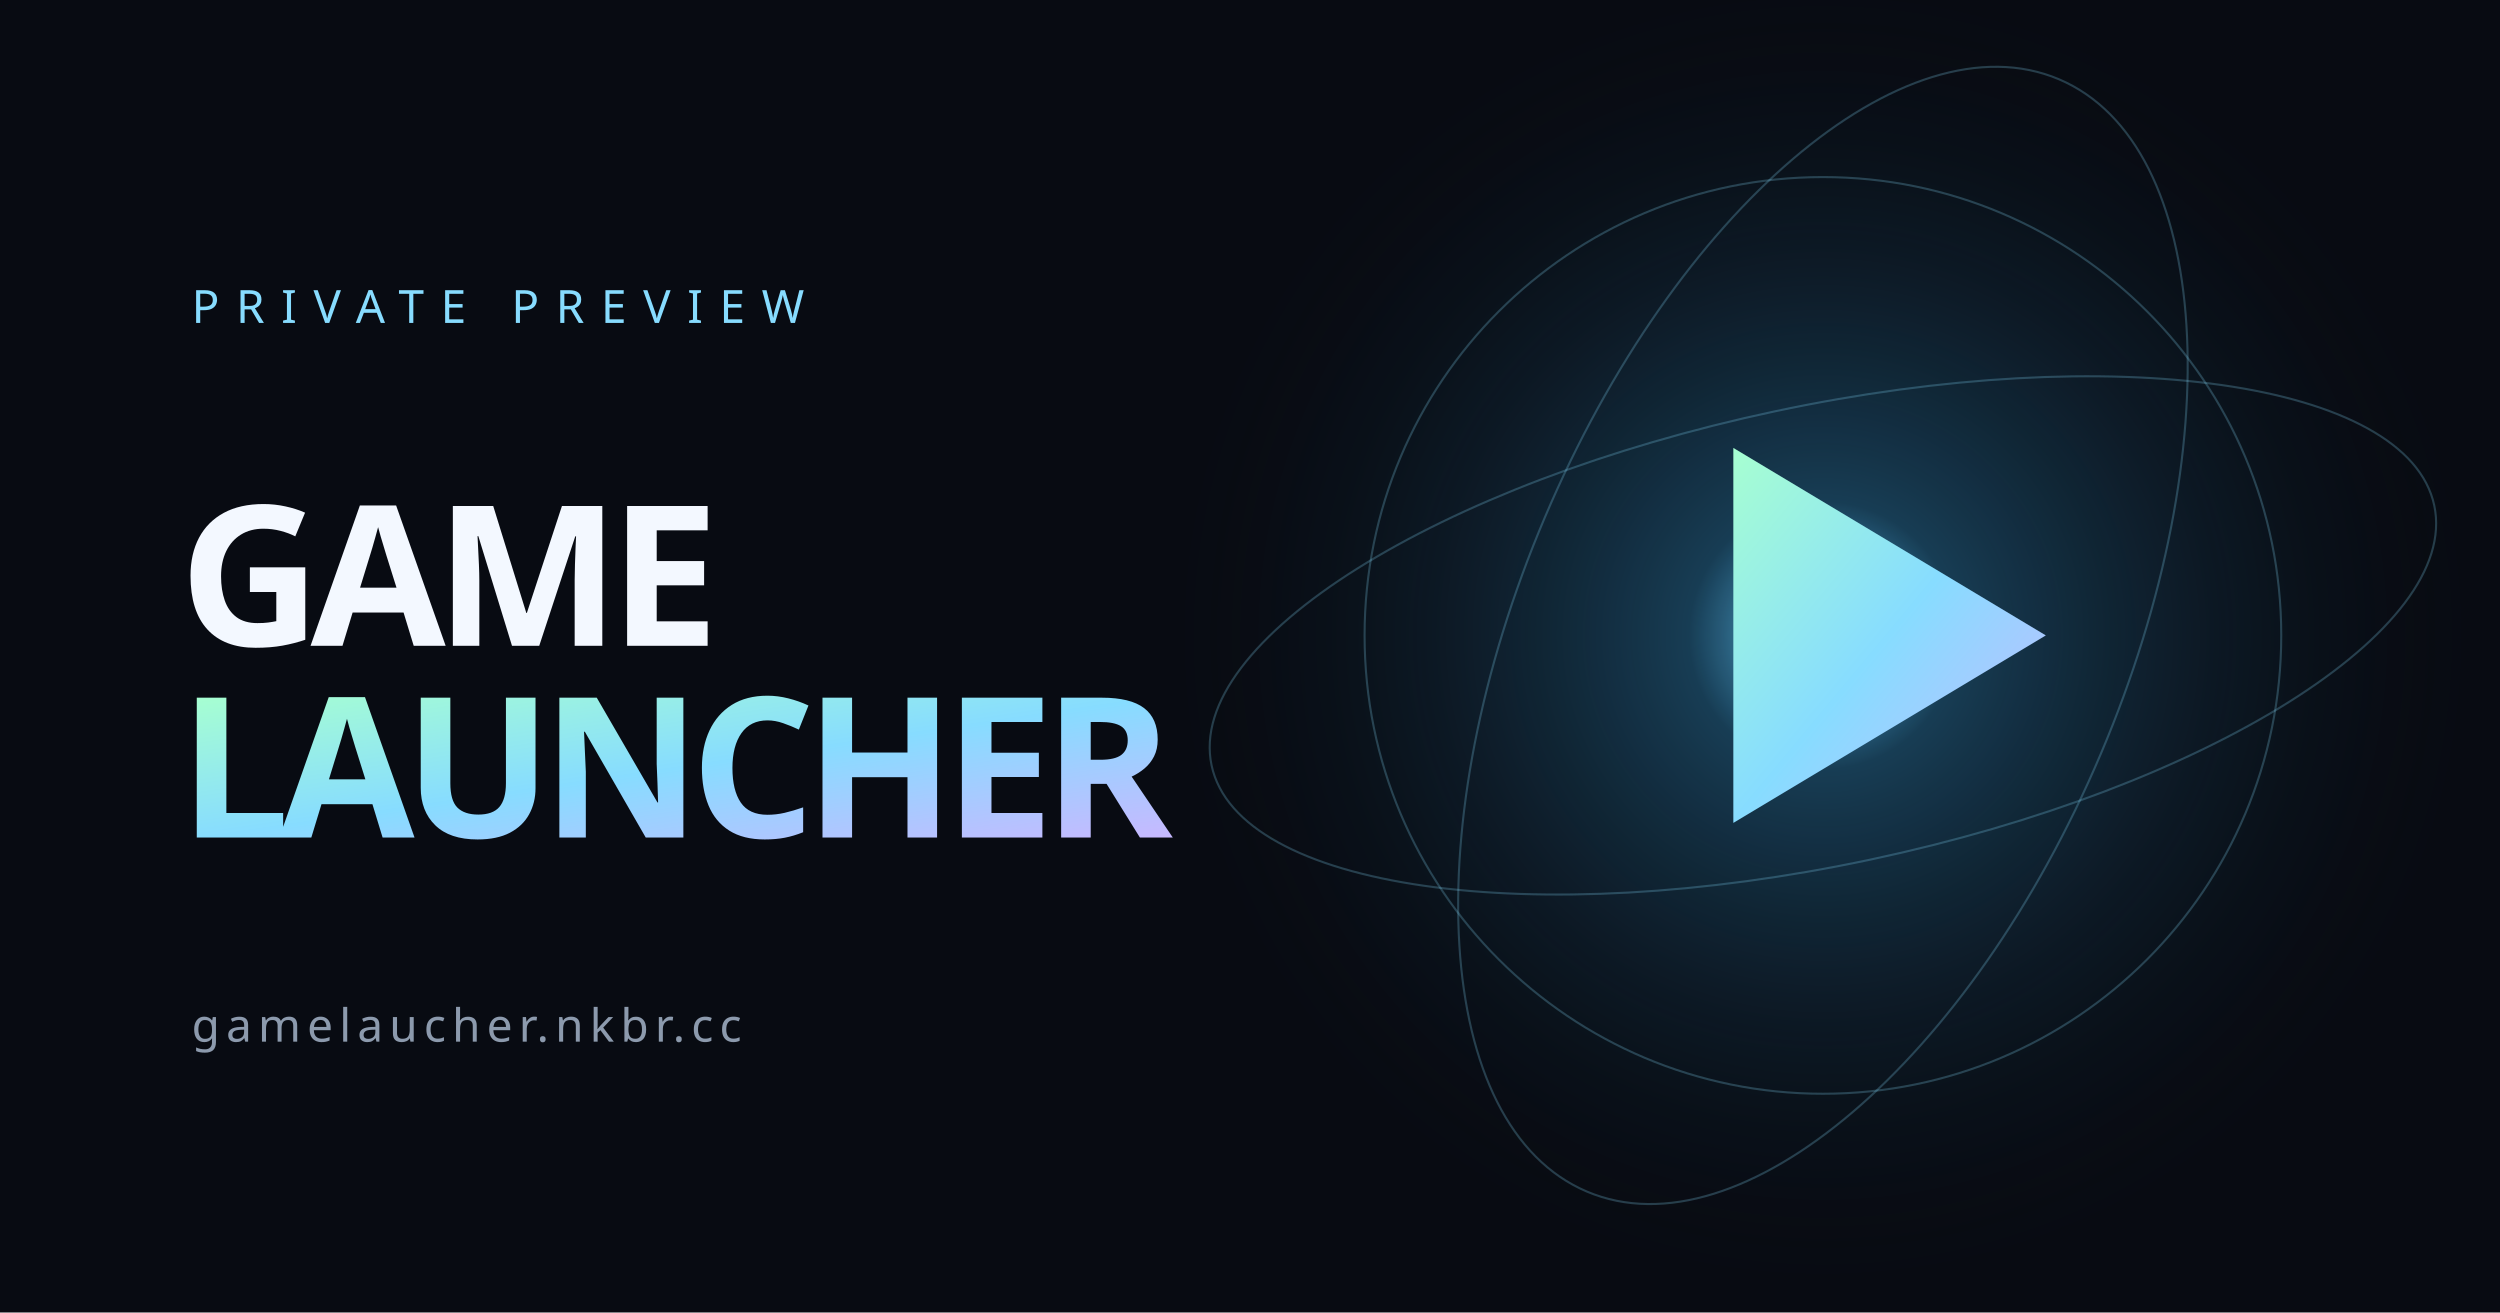
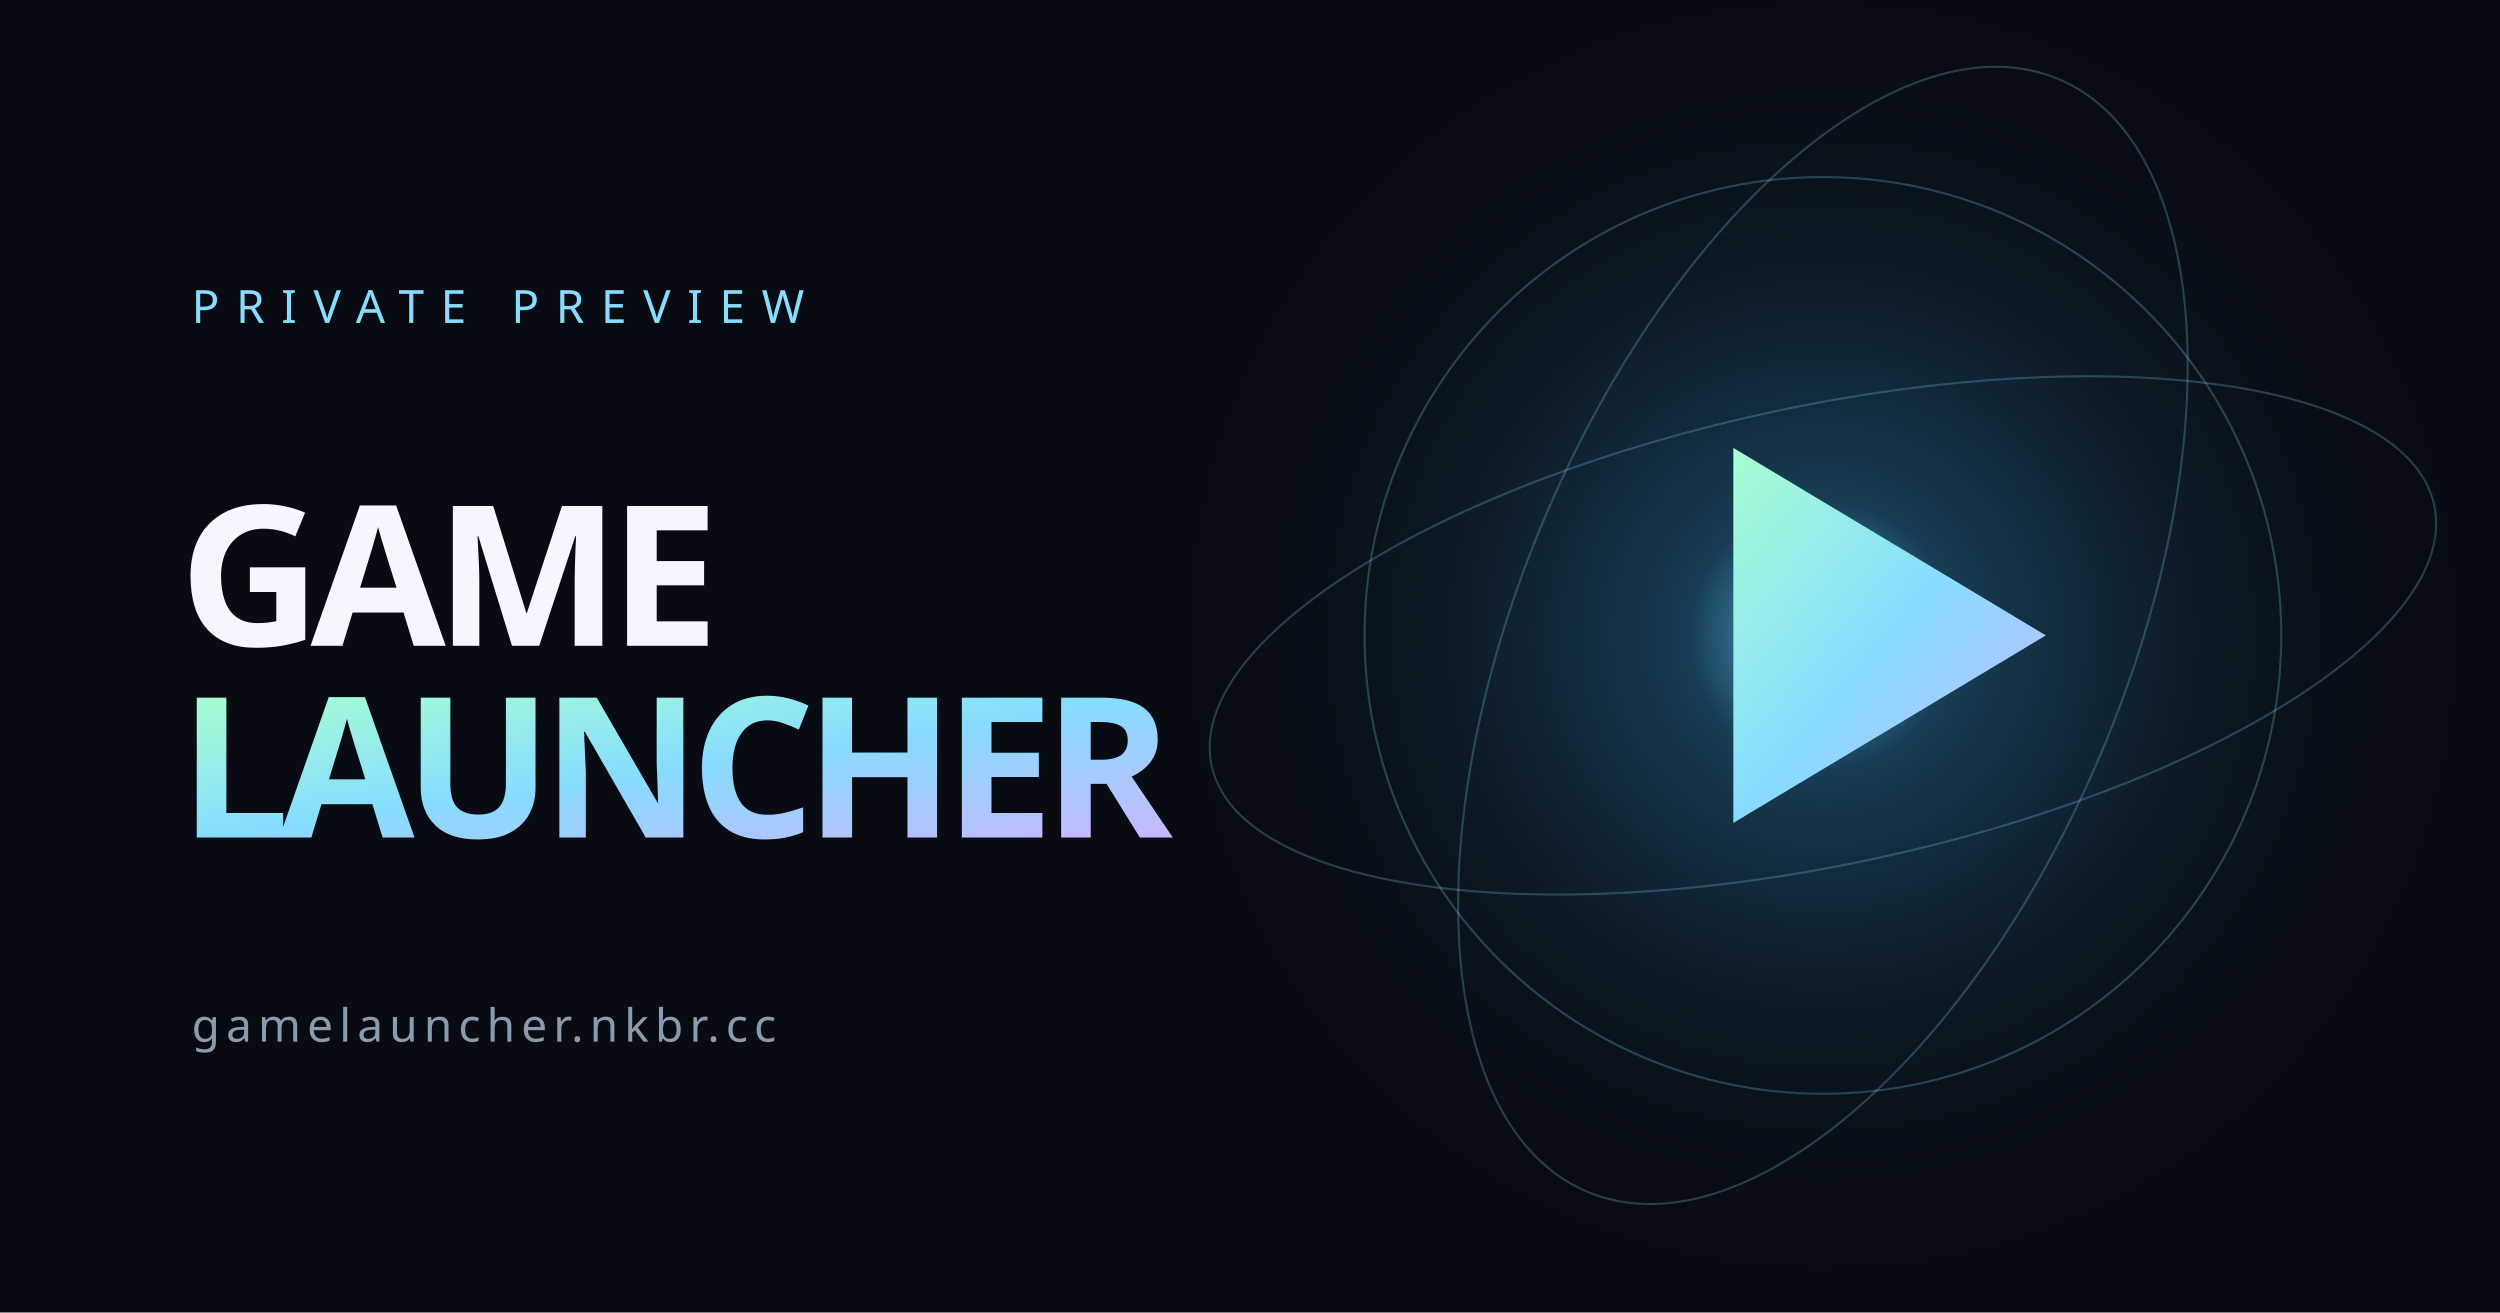
<svg xmlns="http://www.w3.org/2000/svg" viewBox="0 0 1200 630">
  <defs>
    <radialGradient id="a">
      <stop stop-color="#87DCFF" stop-opacity=".9" />
      <stop offset=".2" stop-color="#3EBDFF" stop-opacity=".28" />
      <stop offset="1" stop-color="#080B12" stop-opacity="0" />
    </radialGradient>
    <linearGradient id="b" x1="0" y1="0" x2="1" y2="1">
      <stop stop-color="#A7FFD1" />
      <stop offset=".5" stop-color="#87DCFF" />
      <stop offset="1" stop-color="#C8B8FF" />
    </linearGradient>
  </defs>
  <rect width="1200" height="630" fill="#080B12" />
  <circle cx="875" cy="305" r="320" fill="url(#a)" />
  <g fill="none" stroke="#87DCFF" stroke-opacity=".24">
    <circle cx="875" cy="305" r="220" />
    <ellipse cx="875" cy="305" rx="300" ry="110" transform="rotate(-12 875 305)" />
    <ellipse cx="875" cy="305" rx="145" ry="290" transform="rotate(23 875 305)" />
  </g>
  <path d="m832 215 150 90-150 90V215Z" fill="url(#b)" />
  <text x="92" y="155" fill="#87DCFF" font-family="Bahnschrift, sans-serif" font-size="22" letter-spacing="8">PRIVATE PREVIEW</text>
  <text x="86" y="310" fill="#F3F8FF" font-family="Bahnschrift, sans-serif" font-size="94" font-weight="600" letter-spacing="-5">GAME</text>
  <text x="86" y="402" fill="url(#b)" font-family="Bahnschrift, sans-serif" font-size="94" font-weight="600" letter-spacing="-5">LAUNCHER</text>
-   <text x="92" y="500" fill="#8C9AAD" font-family="Bahnschrift, sans-serif" font-size="22" letter-spacing="3">gamelaucher.nkbr.cc</text>
+   <text x="92" y="500" fill="#8C9AAD" font-family="Bahnschrift, sans-serif" font-size="22" letter-spacing="3">gamelauncher.nkbr.cc</text>
</svg>
